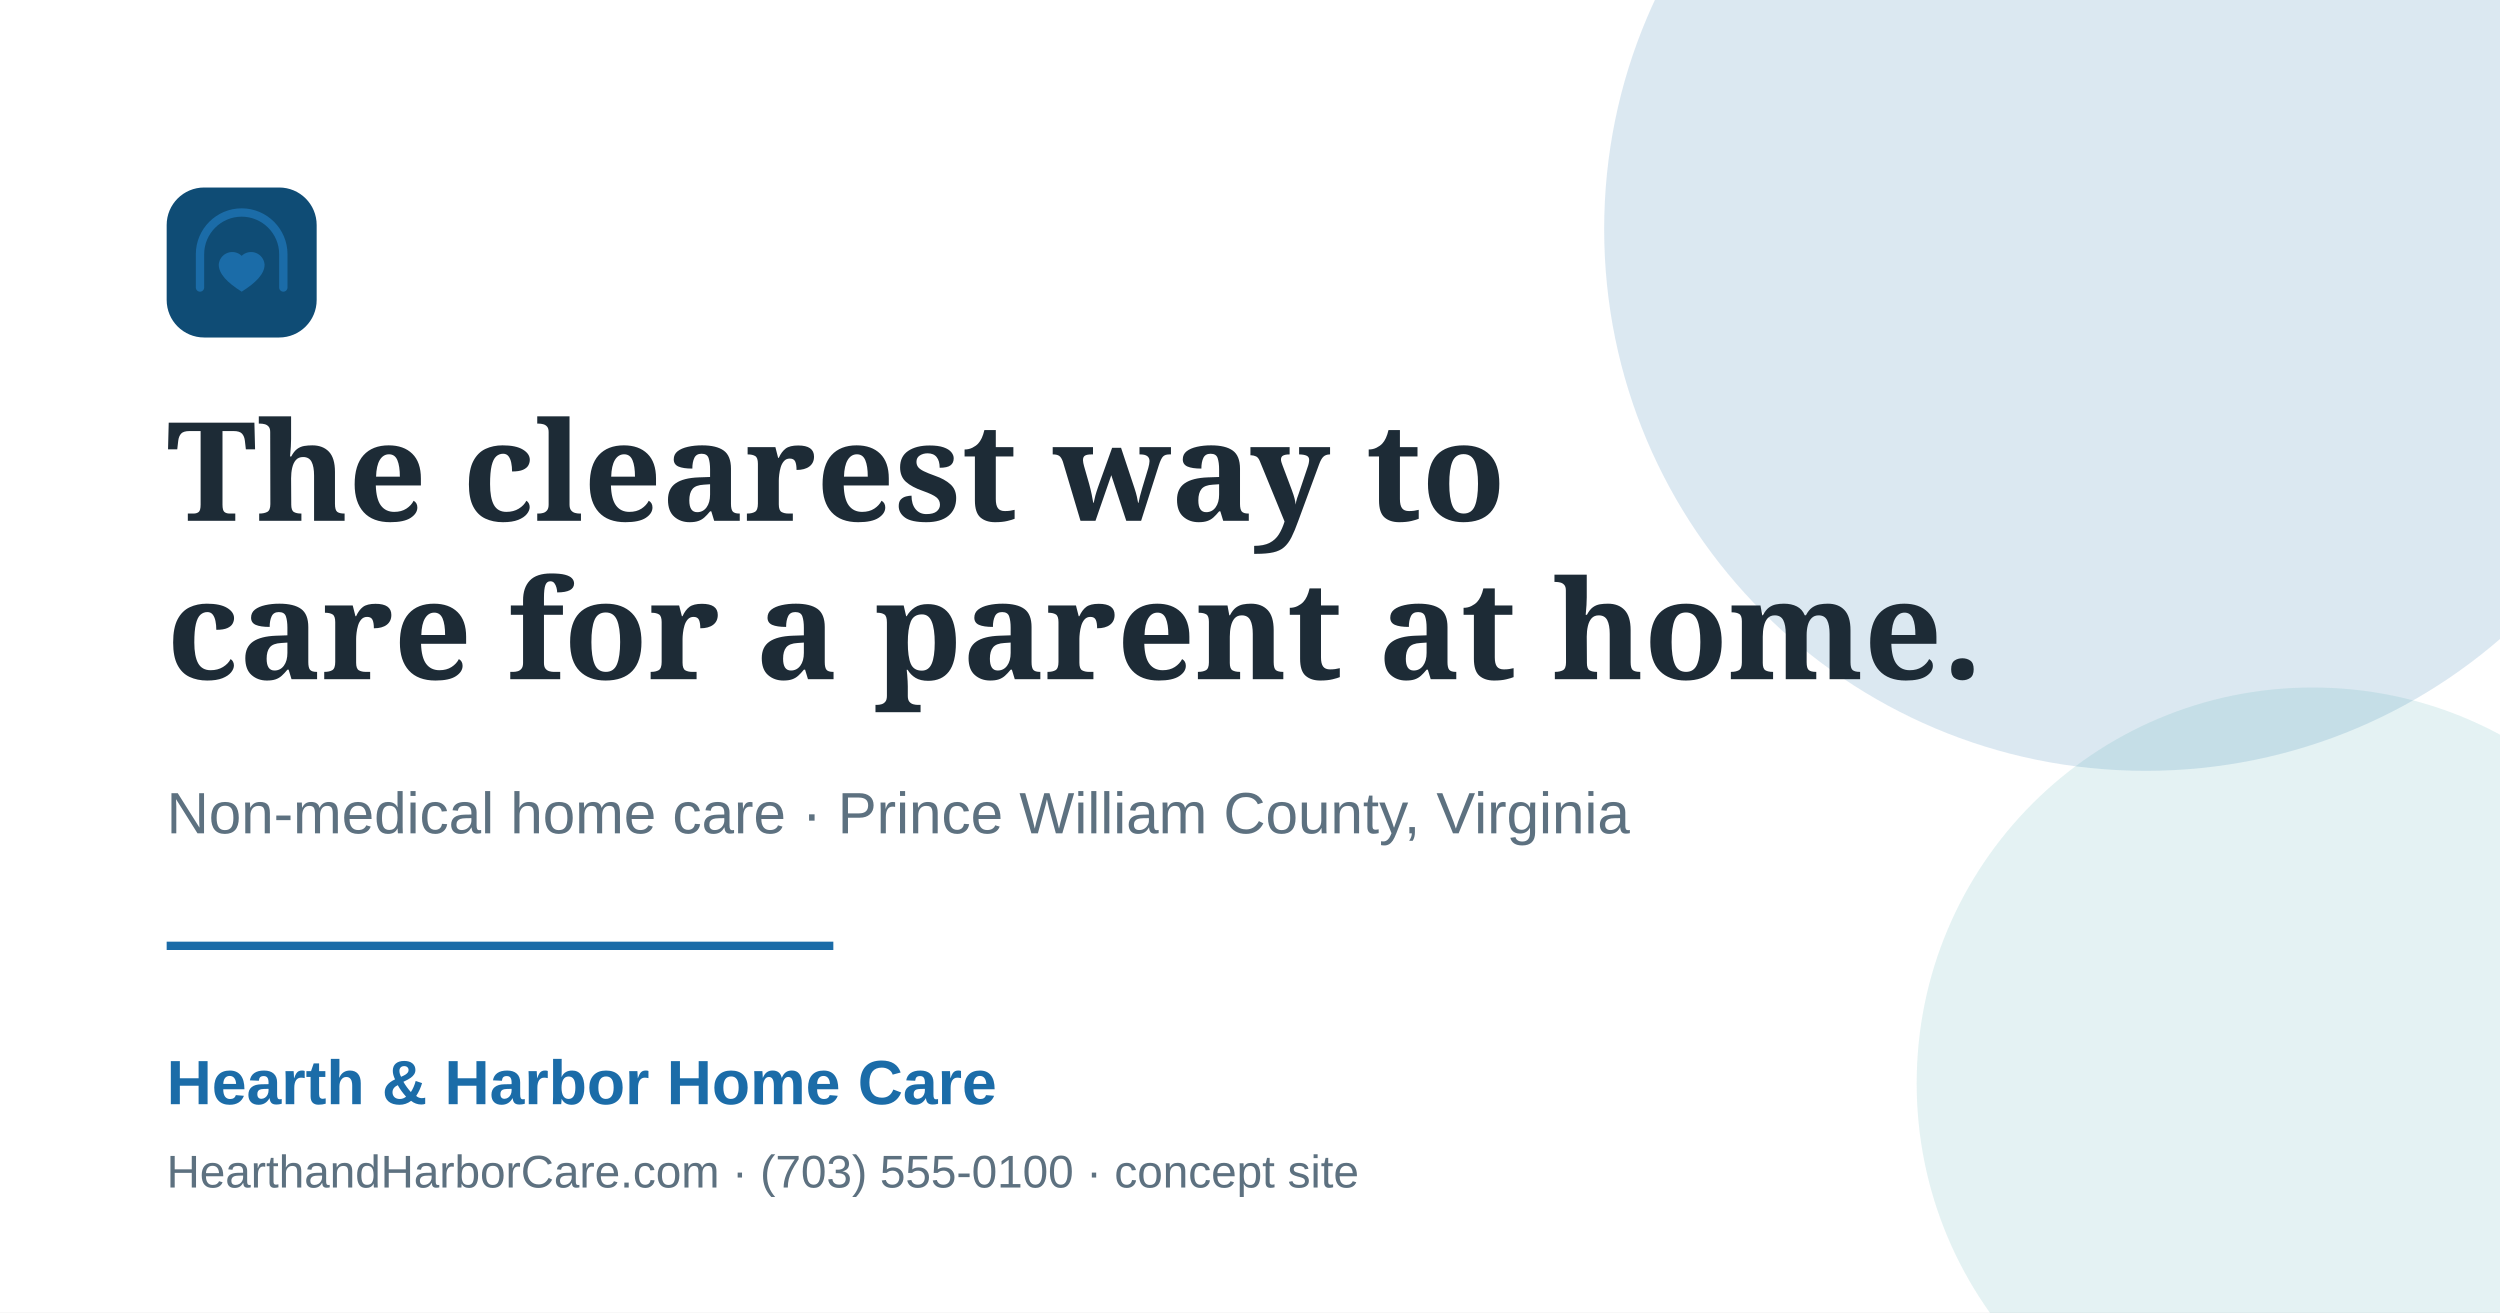
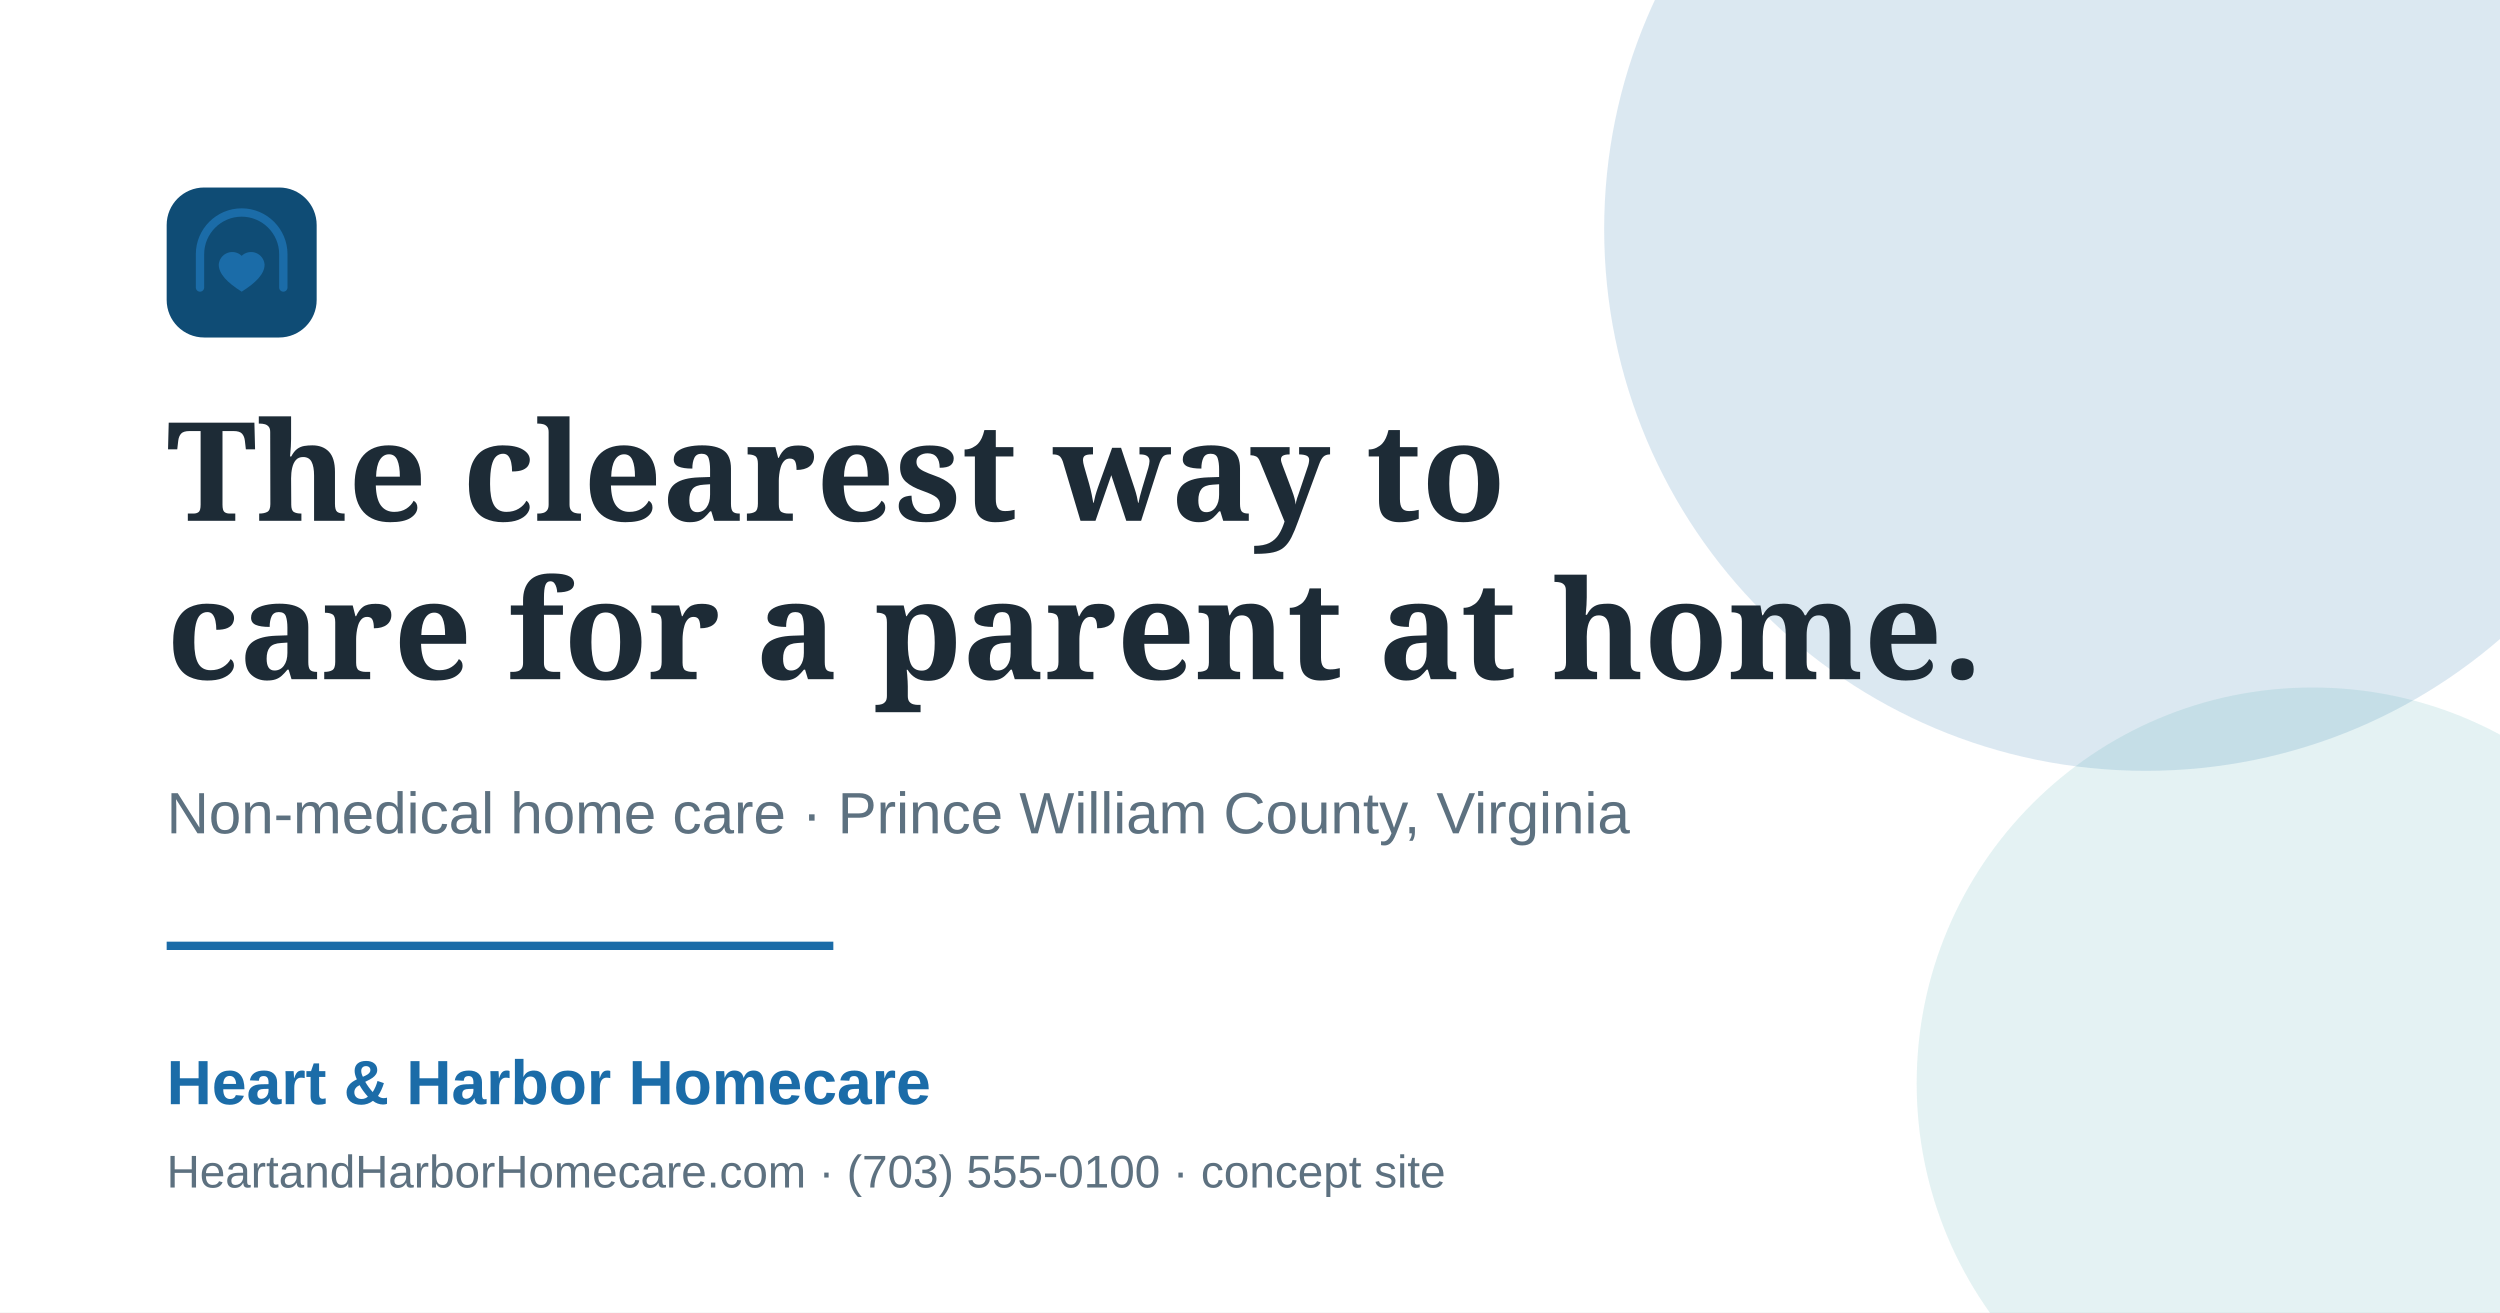
<svg xmlns="http://www.w3.org/2000/svg" width="1200" height="630" viewBox="0 0 1200 630">
  <rect width="1200" height="630" fill="#FFFFFF" />
  <circle cx="1030" cy="110" r="260" fill="#1B6CA8" opacity=".16" />
  <circle cx="1110" cy="520" r="190" fill="#38A3A5" opacity=".14" />
  <g transform="translate(80 90)">
    <rect width="72" height="72" rx="18" fill="#0F4C75" />
    <path d="M16 48V32c0-11 9-20 20-20s20 9 20 20v16" fill="none" stroke="#1B6CA8" stroke-width="4" stroke-linecap="round" />
    <path d="M36 50c-7-4.4-11-8.6-11-13a6.5 6.5 0 0 1 11-4.2 6.5 6.5 0 0 1 11 4.2c0 4.4-4 8.6-11 13Z" fill="#1B6CA8" />
  </g>
  <text x="80" y="250" font-family="Georgia, serif" font-size="66" font-weight="700" fill="#1D2B36">The clearest way to</text>
  <text x="80" y="326" font-family="Georgia, serif" font-size="66" font-weight="700" fill="#1D2B36">care for a parent at home.</text>
  <text x="80" y="400" font-family="Arial, sans-serif" font-size="28" fill="#5D7180">Non-medical home care · Prince William County, Virginia</text>
  <rect x="80" y="452" width="320" height="4" fill="#1B6CA8" />
-   <text x="80" y="530" font-family="Arial, sans-serif" font-size="30" font-weight="700" fill="#1B6CA8">Hearth &amp; Harbor Home Care</text>
-   <text x="80" y="570" font-family="Arial, sans-serif" font-size="22" fill="#5D7180">HearthandHarborCare.com · (703) 555-0100 · concept site</text>
+   <text x="80" y="530" font-family="Arial, sans-serif" font-size="30" font-weight="700" fill="#1B6CA8">Heart &amp; Harbor Homecare</text>
+   <text x="80" y="570" font-family="Arial, sans-serif" font-size="22" fill="#5D7180">HeartandHarborHomecare.com · (703) 555-0100 · concept site</text>
</svg>
